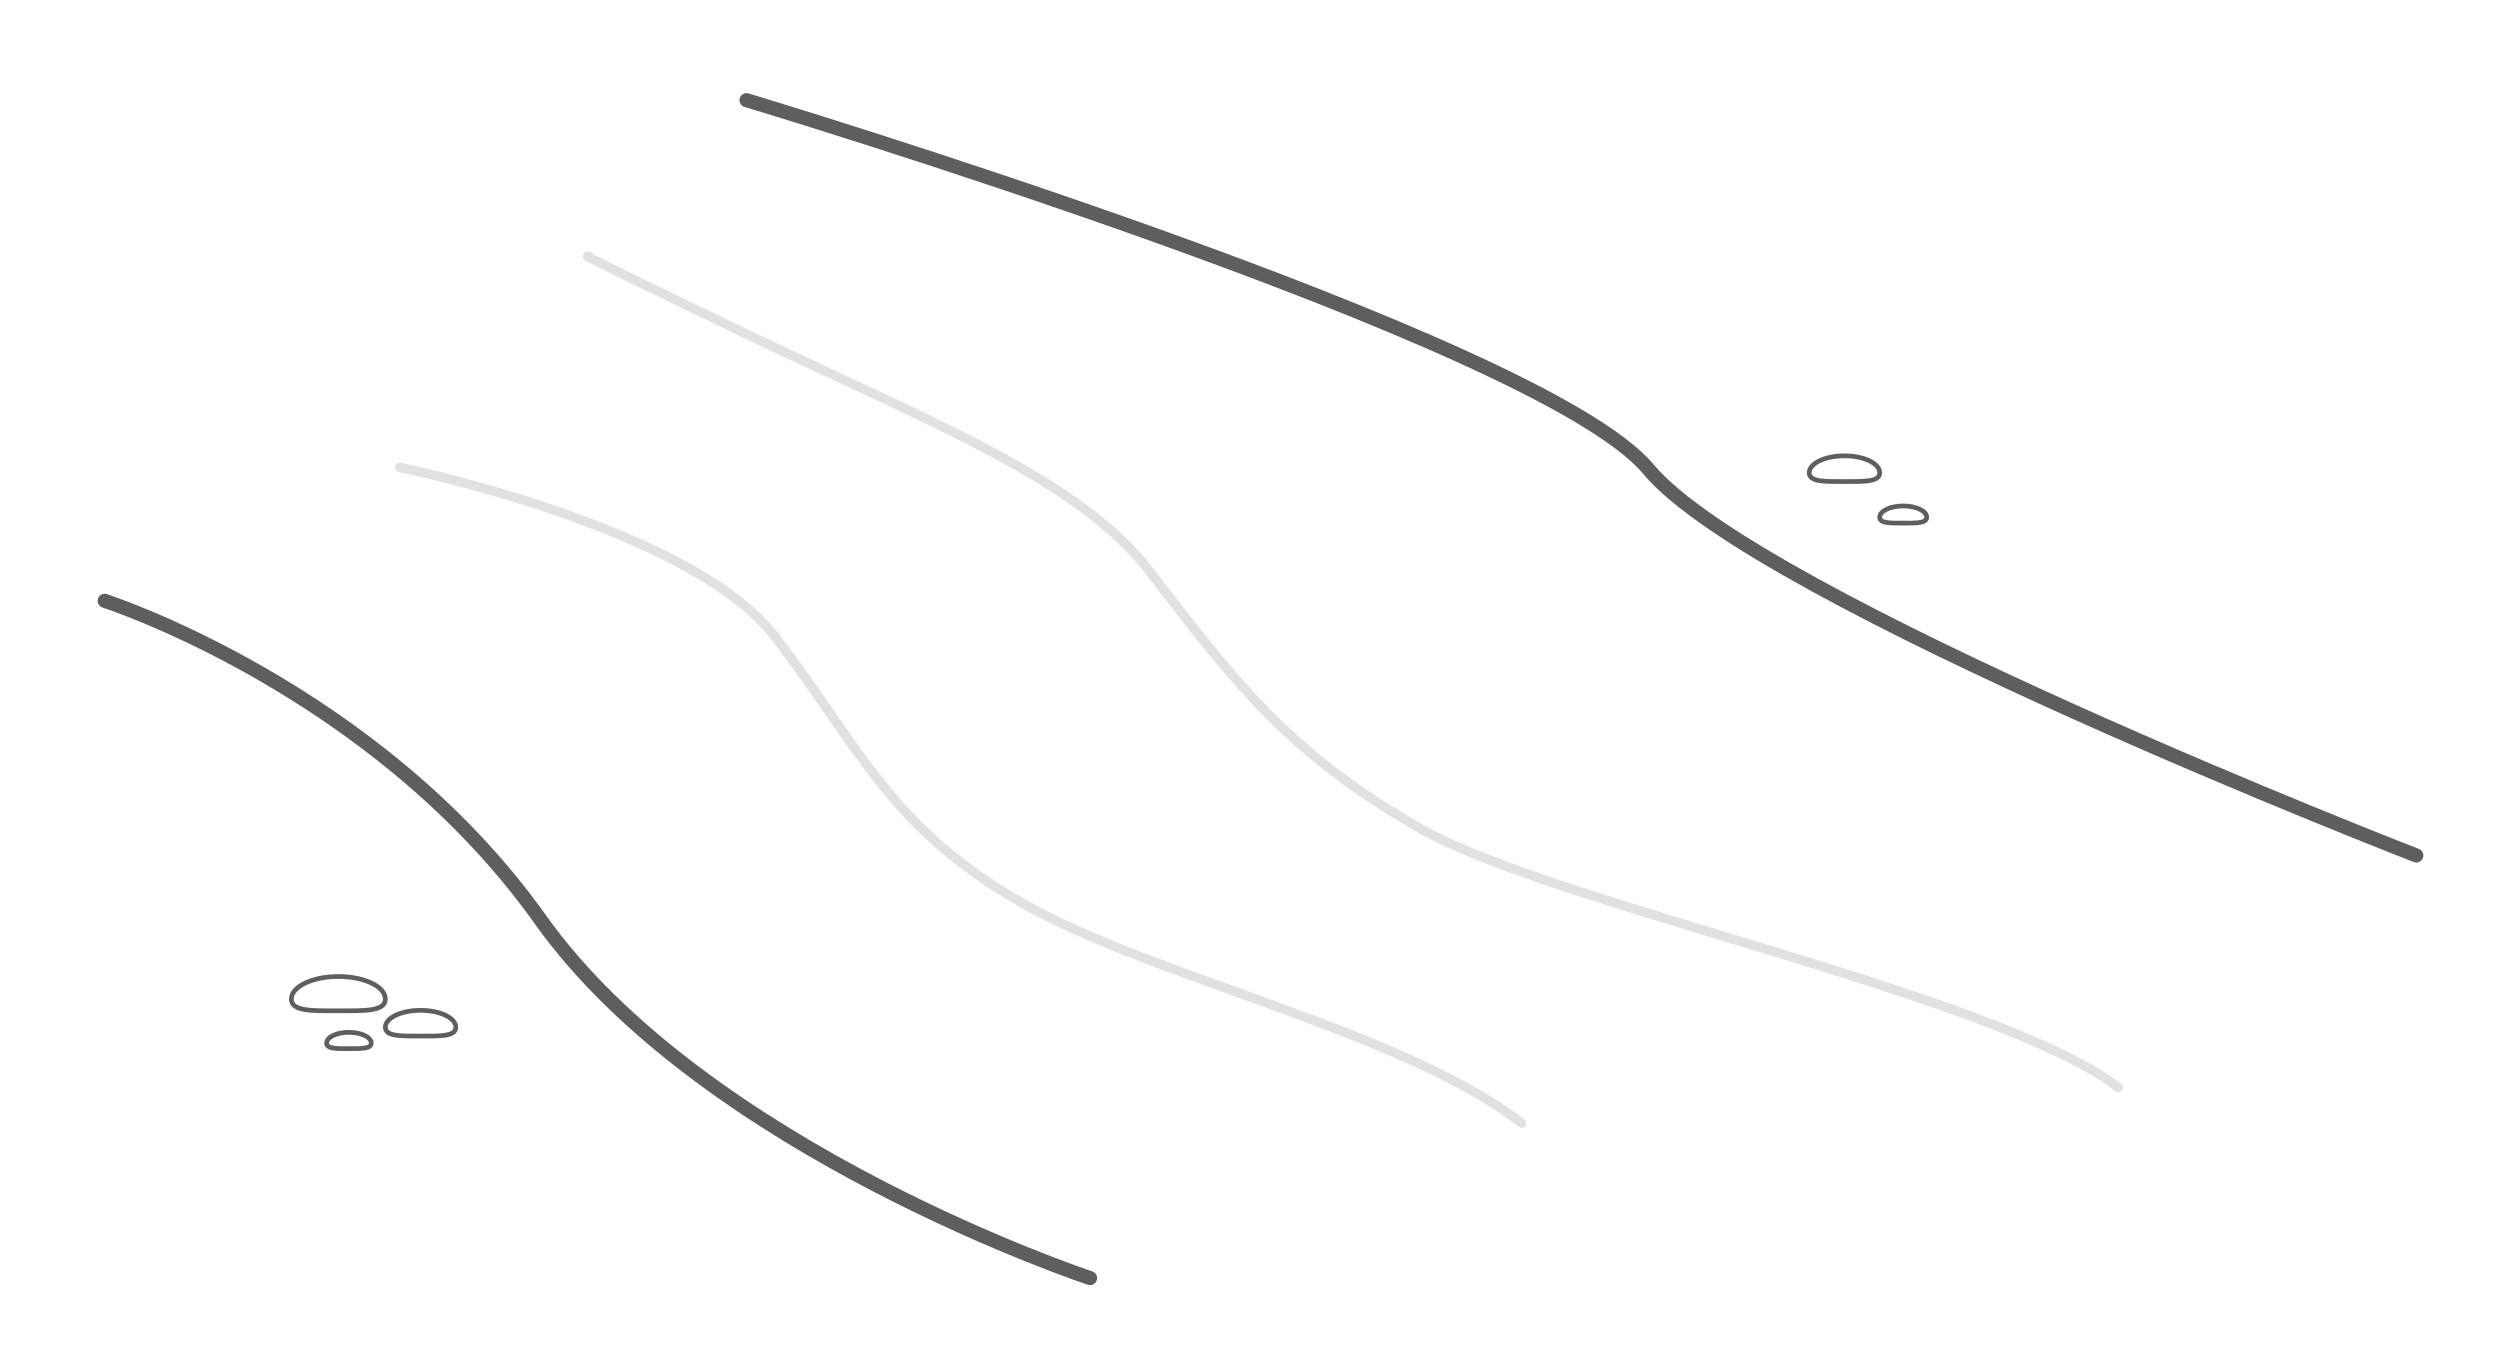
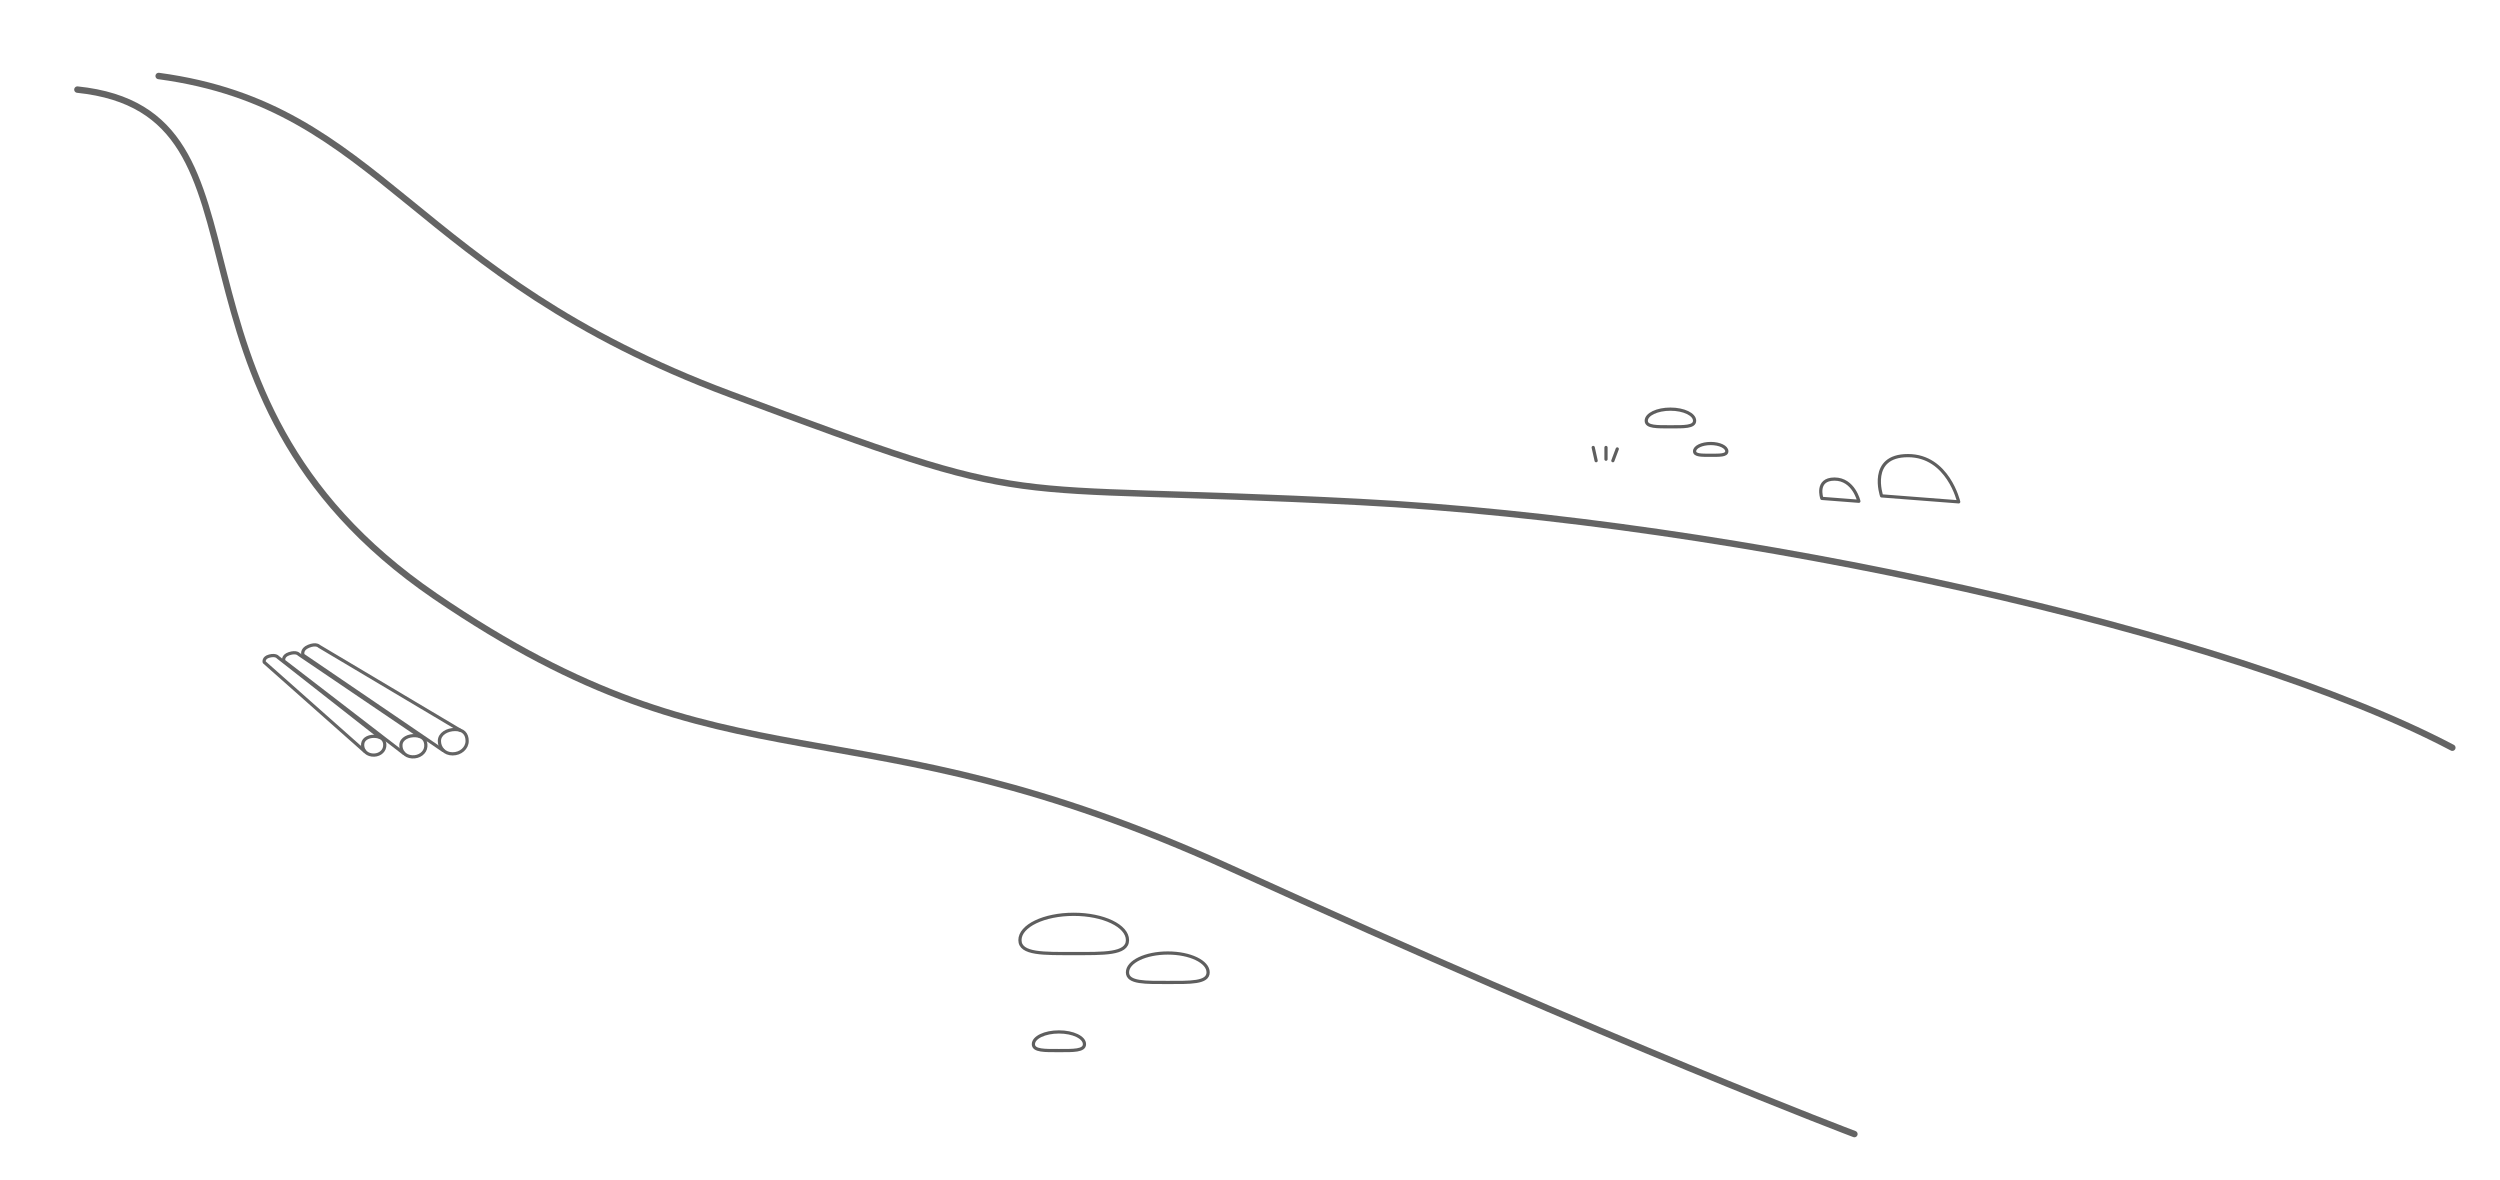
- <svg xmlns="http://www.w3.org/2000/svg" width="532" height="289" viewBox="0 0 532 289">
-   <g stroke="#5E5E5E" stroke-linecap="round" stroke-linejoin="round" fill="none" fill-rule="evenodd">
-     <path d="M22.278 127.859s57.717 18.597 92.69 67.788c34.973 49.192 116.999 76.329 116.999 76.329" stroke-width="3" />
-     <path d="M72 215.101c5.523 0 10 .15 10-2.501s-4.477-4.8-10-4.8-10 2.149-10 4.8 4.477 2.501 10 2.501z" />
-     <path d="M89.5 220.476c4.142 0 7.5.112 7.5-1.876s-3.358-3.6-7.5-3.6c-4.142 0-7.5 1.612-7.5 3.6s3.358 1.876 7.5 1.876z" />
-     <path d="M392.5 102.476c4.142 0 7.5.112 7.5-1.876s-3.358-3.6-7.5-3.6c-4.142 0-7.5 1.612-7.5 3.6s3.358 1.876 7.5 1.876z" />
-     <path d="M405 111.317c2.761 0 5 .075 5-1.251 0-1.325-2.239-2.4-5-2.4s-5 1.075-5 2.4 2.239 1.251 5 1.251z" />
-     <path d="M74.25 223.148c2.623 0 4.75.071 4.75-1.188s-2.127-2.28-4.75-2.28-4.75 1.021-4.75 2.28 2.127 1.188 4.75 1.188z" />
-     <path d="M158.868 21.322s168.702 50.665 191.917 78.523c23.216 27.858 163.406 82.201 163.406 82.201" stroke-width="3" />
-     <path d="M85.075 99.465s61.816 12.551 79.855 36.035c18.039 23.484 24.372 40.563 52.559 56.637 28.188 16.074 80.613 27.074 106.355 46.891" stroke-width="2" opacity=".189" />
-     <path d="M125.574 54.723s-7.433-3.227 32.297 15.891c39.73 19.117 71.557 31.152 86.746 50.926 18.039 23.484 29.52 38.746 57.707 54.82 28.188 16.074 122.707 35.258 148.449 55.074" stroke-width="2" opacity=".189" />
+ <svg xmlns="http://www.w3.org/2000/svg" width="776" height="366" viewBox="0 0 776 366">
+   <g stroke-linecap="round" stroke-linejoin="round" fill="none" fill-rule="evenodd">
+     <path d="M333.281 295.984c9.216 0 16.688.25 16.688-4.174s-7.471-8.01-16.688-8.01c-9.216 0-16.688 3.586-16.688 8.01 0 4.424 7.471 4.174 16.688 4.174z" stroke="#5E5E5E" />
+     <path d="M362.484 304.953c6.912 0 12.516.187 12.516-3.131 0-3.318-5.604-6.008-12.516-6.008s-12.516 2.69-12.516 6.008 5.604 3.131 12.516 3.131z" stroke="#5E5E5E" />
+     <path d="M518.5 132.476c4.142 0 7.5.112 7.5-1.876s-3.358-3.6-7.5-3.6c-4.142 0-7.5 1.612-7.5 3.6s3.358 1.876 7.5 1.876z" stroke="#5E5E5E" />
+     <path d="M531 141.317c2.761 0 5 .075 5-1.251 0-1.325-2.239-2.4-5-2.4s-5 1.075-5 2.4 2.239 1.251 5 1.251z" stroke="#5E5E5E" />
+     <path d="M328.691 326.1c4.378 0 7.927.119 7.927-1.983 0-2.101-3.549-3.805-7.927-3.805s-7.927 1.703-7.927 3.805c0 2.101 3.549 1.983 7.927 1.983z" stroke="#5E5E5E" />
+     <path d="M761.203 232.082c-68.355-36.02-221.653-70.179-339.328-76.273-117.675-6.095-95.657 3.717-195.309-33.484-99.651-37.201-107.535-89.324-177.316-98.734" stroke="#646464" stroke-width="2" />
+     <path d="M575.602 352.012s-72.897-27.508-193.102-82.313c-120.205-54.805-154.348-20.991-247.492-84.688-93.145-63.697-44.535-150.273-110.98-157.199" stroke="#646464" stroke-width="2" />
+     <path d="M495.441 143l-.912-4.103M498.5 142.544v-3.647M500.632 143l1.368-3.647" stroke="#5E5E5E" />
+     <path d="M584.045 153.923l23.934 1.852s-3.31-14.35-15.752-14.35c-12.441 0-8.183 12.499-8.183 12.499z" stroke="#5E5E5E" />
+     <path d="M565.502 154.703l11.489.889s-1.589-6.888-7.561-6.888c-5.972 0-3.928 5.999-3.928 5.999z" stroke="#5E5E5E" />
+     <path d="M140.5 234c2.485 0 4.5-1.791 4.5-4s-1.234-3.566-3.719-3.566-4.891 1.356-4.891 3.566c0 2.209 1.625 4 4.11 4z" stroke="#646464" />
+     <path d="M137.477 232.896l-43.409-29.55s-.732-1.728 1.685-2.732c2.417-1.004 3.299 0 3.299 0l43.718 26.011" stroke="#646464" />
+     <g stroke="#646464">
+       <path d="M127.891 234.927c2.231.156 4.149-1.284 4.284-3.217.136-1.933-.888-3.198-3.119-3.355-2.231-.156-4.473.879-4.609 2.813-.136 1.933 1.212 3.603 3.443 3.759z" id="Oval-31" />
+       <path d="M125.245 233.771l-37.147-28.594s-.551-1.559 1.68-2.285c2.231-.727 2.961.208 2.961.208l37.641 25.516" id="Path-90" />
+     </g>
+     <g stroke="#646464">
+       <path d="M115.408 234.348c1.965.276 3.752-.881 3.991-2.584.239-1.703-.589-2.886-2.555-3.162-1.965-.276-4.014.503-4.253 2.206-.239 1.703.851 3.264 2.817 3.54z" />
+       <path d="M113.137 233.161l-31.125-27.603s-.392-1.414 1.628-1.92 2.608.366 2.608.366l31.752 24.908" />
+     </g>
  </g>
</svg>
